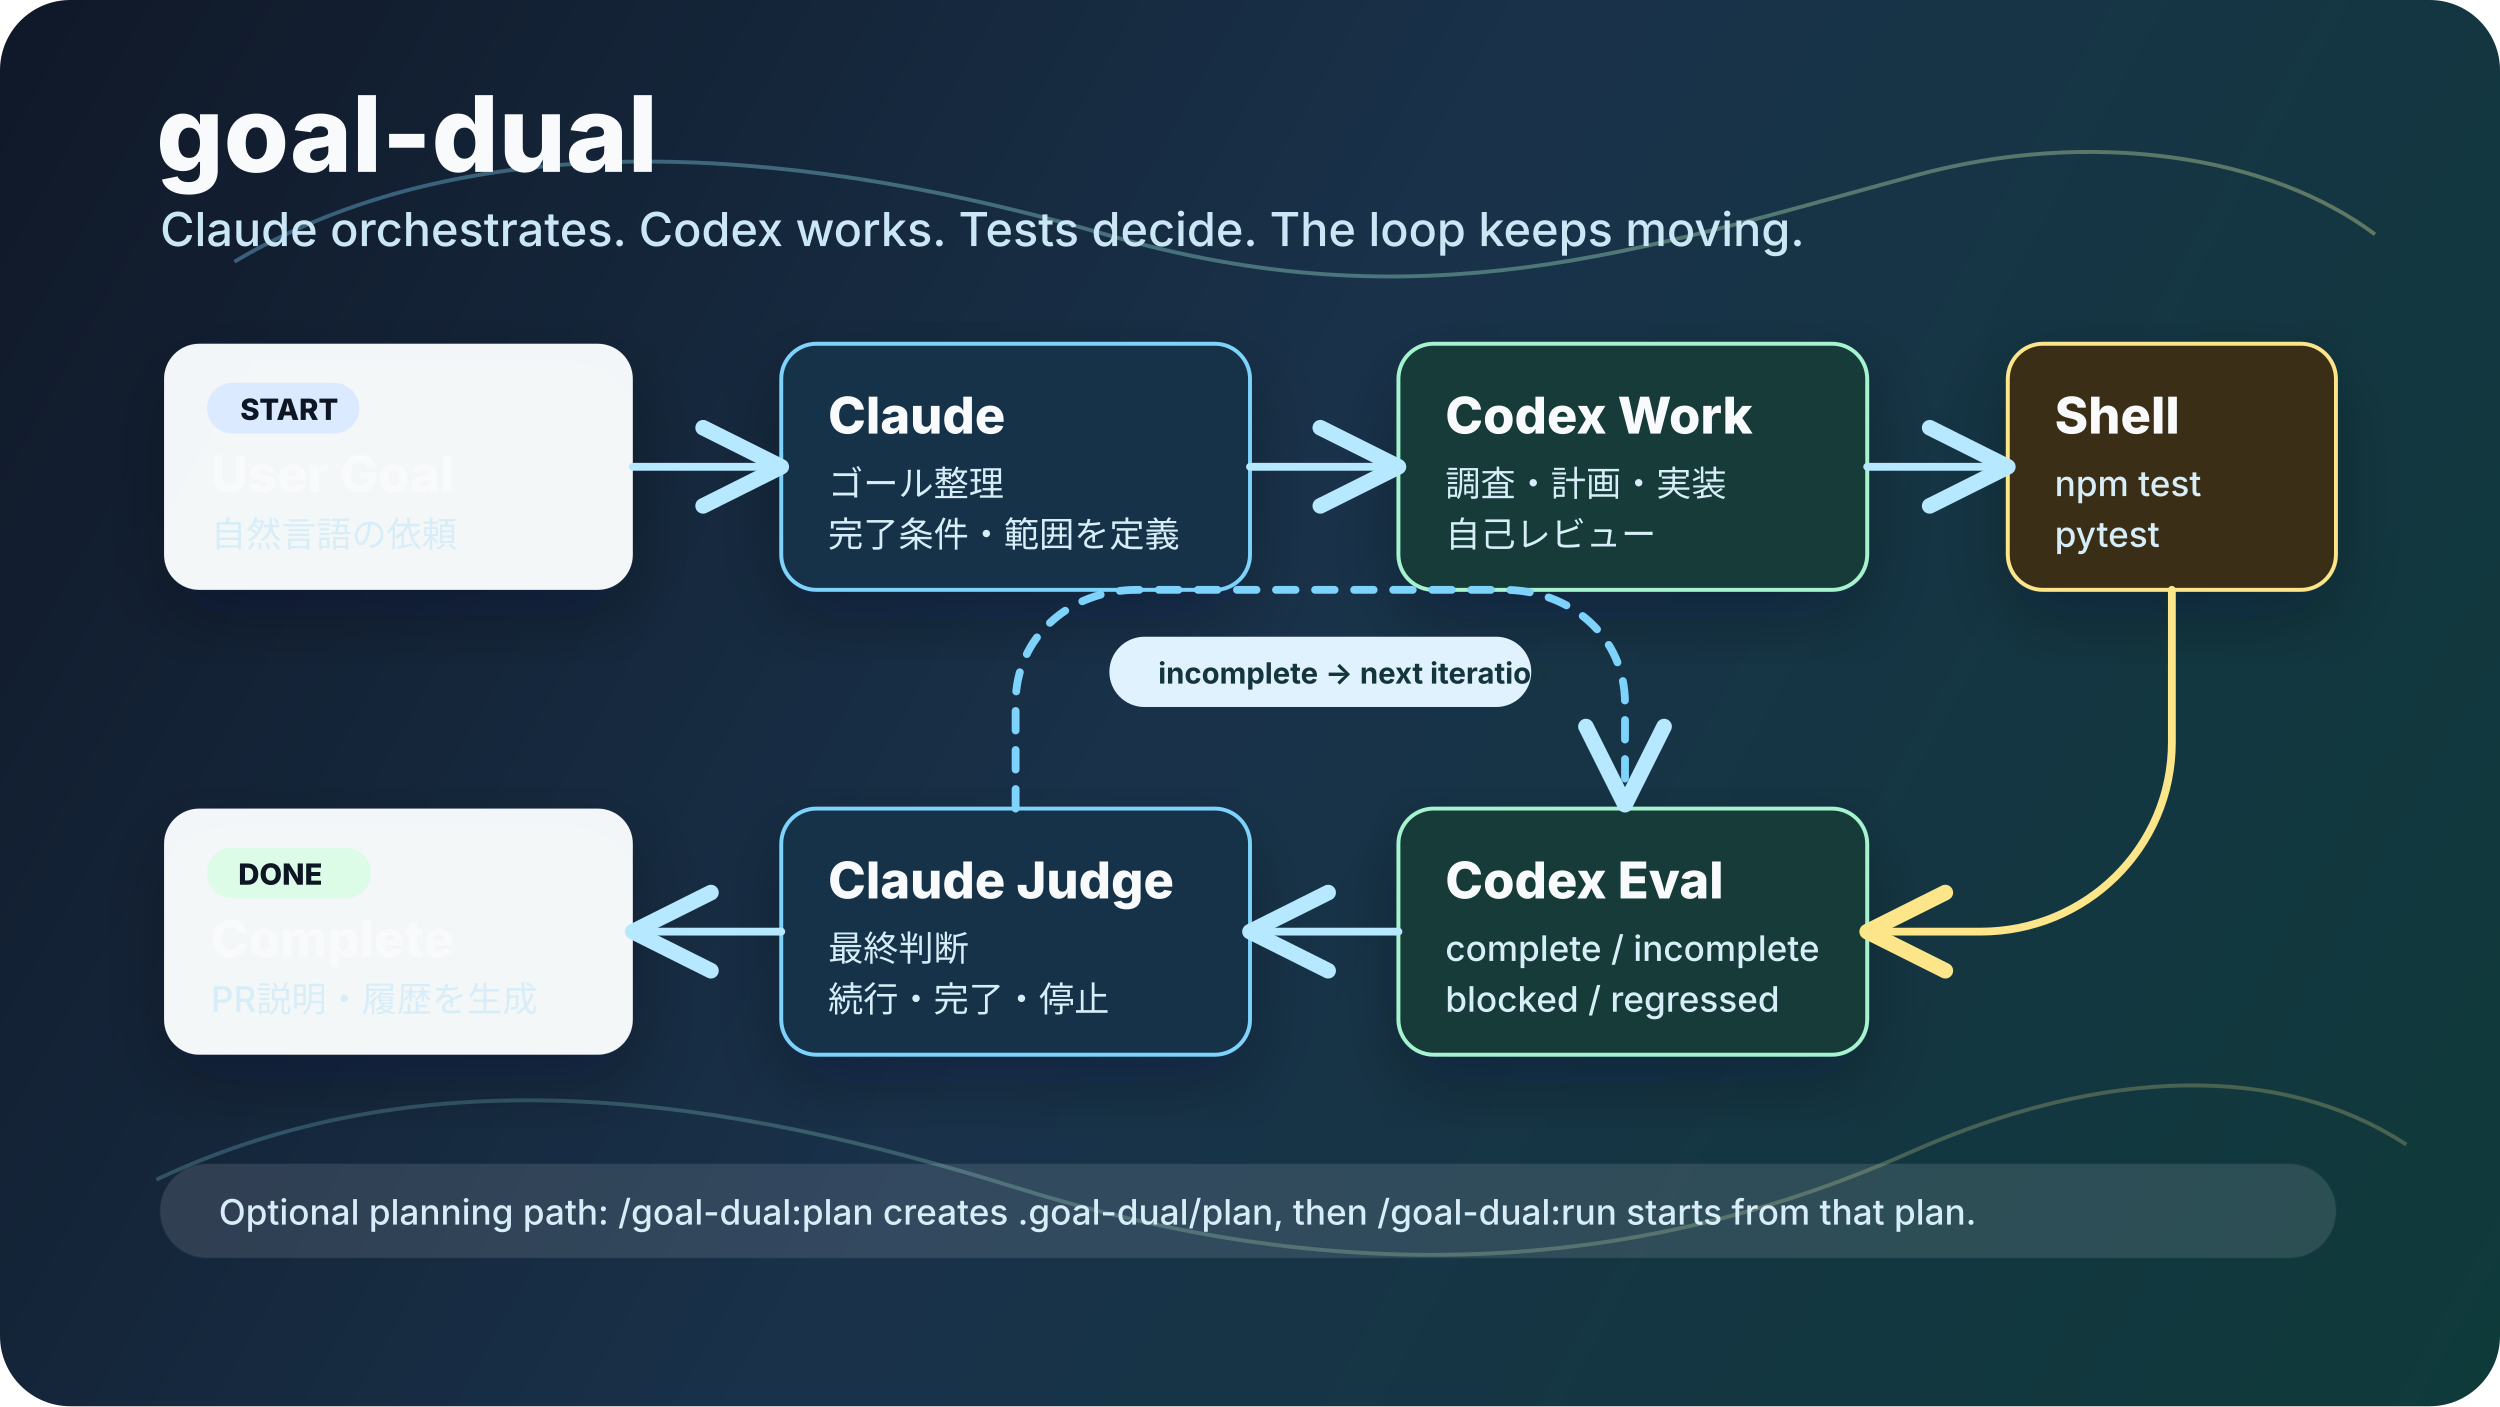
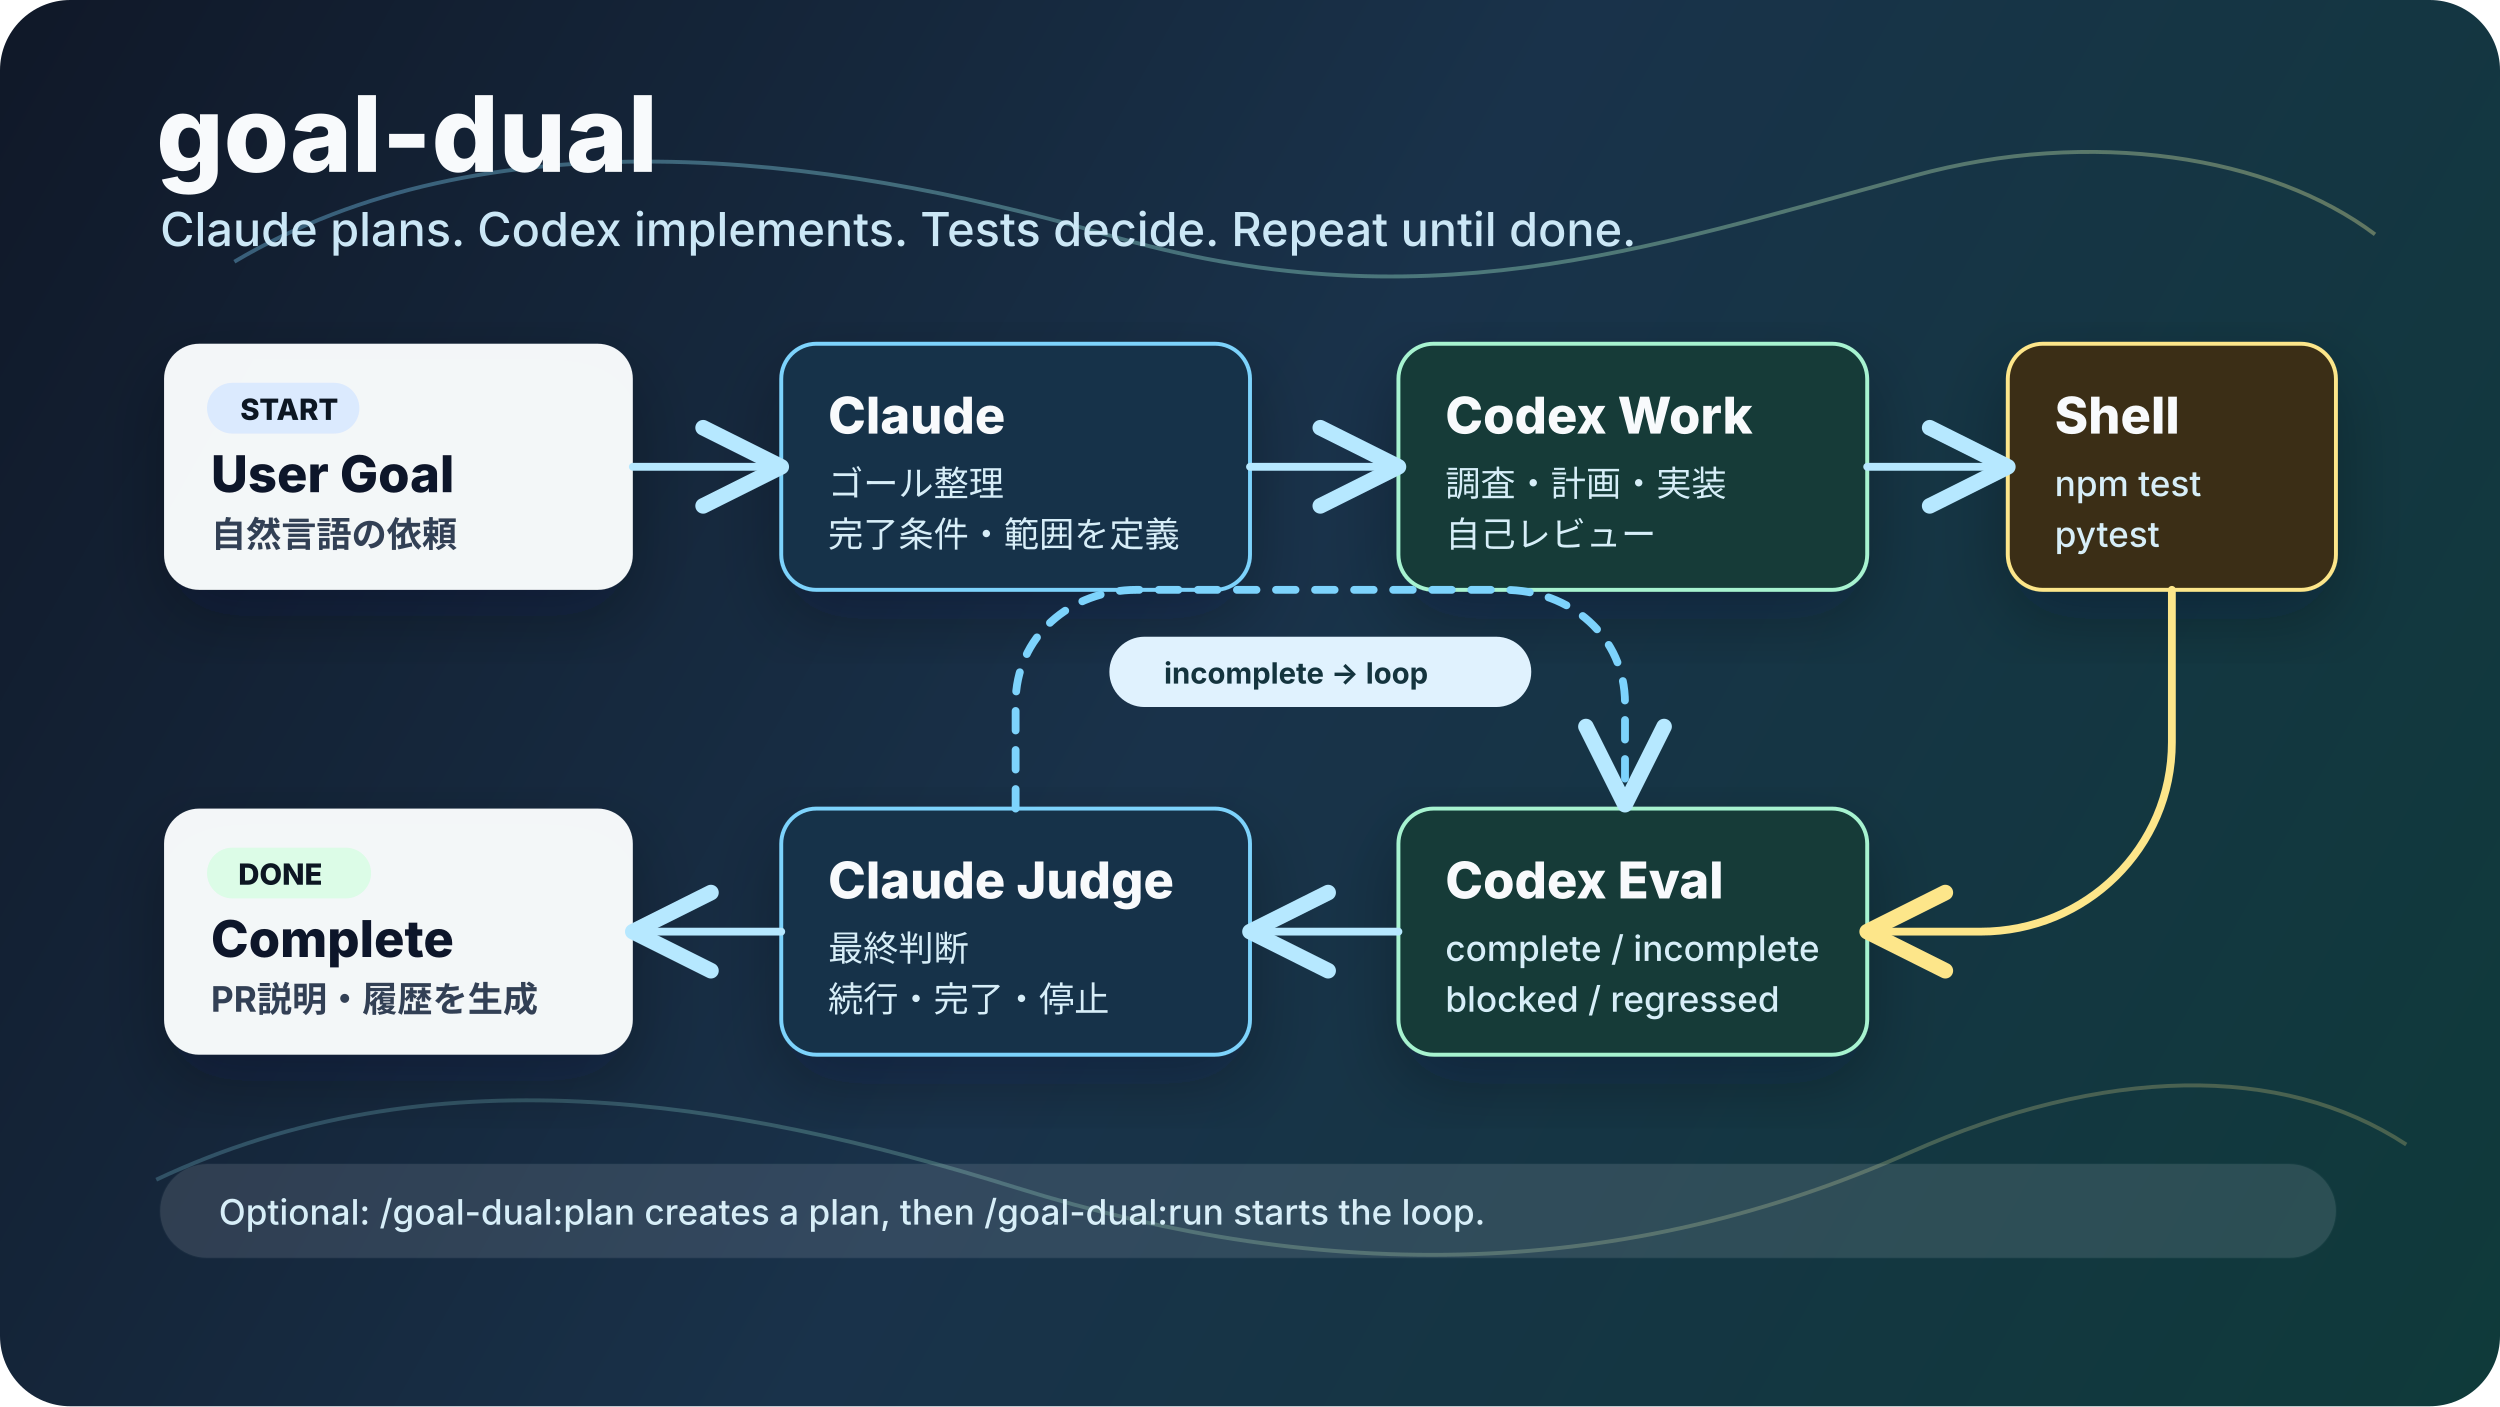
<svg xmlns="http://www.w3.org/2000/svg" width="1280" height="720" viewBox="0 0 1280 720" fill="none" role="img" aria-labelledby="title desc">
  <defs>
    <linearGradient id="bg" x1="0" y1="0" x2="1280" y2="720" gradientUnits="userSpaceOnUse">
      <stop stop-color="#101828" />
      <stop offset="0.48" stop-color="#19324A" />
      <stop offset="1" stop-color="#0F3A3A" />
    </linearGradient>
    <linearGradient id="accent" x1="176" y1="120" x2="1104" y2="600" gradientUnits="userSpaceOnUse">
      <stop stop-color="#7DD3FC" />
      <stop offset="0.5" stop-color="#A7F3D0" />
      <stop offset="1" stop-color="#FDE68A" />
    </linearGradient>
    <filter id="softShadow" x="-20%" y="-20%" width="140%" height="150%" color-interpolation-filters="sRGB">
      <feDropShadow dx="0" dy="14" stdDeviation="18" flood-color="#020617" flood-opacity="0.28" />
    </filter>
    <marker id="arrow" markerWidth="14" markerHeight="14" refX="10" refY="7" orient="auto" markerUnits="strokeWidth">
      <path d="M2 2L12 7L2 12" stroke="#B6E8FF" stroke-width="2" stroke-linecap="round" stroke-linejoin="round" />
    </marker>
    <marker id="arrowWarm" markerWidth="14" markerHeight="14" refX="10" refY="7" orient="auto" markerUnits="strokeWidth">
      <path d="M2 2L12 7L2 12" stroke="#FDE68A" stroke-width="2" stroke-linecap="round" stroke-linejoin="round" />
    </marker>
    <style>
      .title { font: 800 54px system-ui, -apple-system, BlinkMacSystemFont, "Segoe UI", sans-serif; fill: #F8FAFC; }
      .subtitle { font: 500 24px system-ui, -apple-system, BlinkMacSystemFont, "Segoe UI", sans-serif; fill: #CBE7F6; }
      .label { font: 800 26px system-ui, -apple-system, BlinkMacSystemFont, "Segoe UI", sans-serif; fill: #F8FAFC; }
      .body { font: 500 18px system-ui, -apple-system, BlinkMacSystemFont, "Segoe UI", sans-serif; fill: #D7EEF8; }
+       .darkLabel { font: 800 26px system-ui, -apple-system, BlinkMacSystemFont, "Segoe UI", sans-serif; fill: #0F172A; }
+       .darkBody { font: 700 18px system-ui, -apple-system, BlinkMacSystemFont, "Segoe UI", sans-serif; fill: #334155; }
      .small { font: 700 15px system-ui, -apple-system, BlinkMacSystemFont, "Segoe UI", sans-serif; fill: #14343E; }
      .chip { font: 800 15px system-ui, -apple-system, BlinkMacSystemFont, "Segoe UI", sans-serif; fill: #0B1724; }
    </style>
  </defs>
  <rect width="1280" height="720" rx="36" fill="url(#bg)" />
  <path d="M120 134C248 58 421 78 566 120C728 167 840 128 980 90C1071 65 1163 80 1216 120" stroke="url(#accent)" stroke-width="2" opacity="0.36" />
  <path d="M80 604C220 538 372 562 520 608C680 658 832 655 978 590C1077 546 1168 544 1232 586" stroke="url(#accent)" stroke-width="2" opacity="0.24" />
  <text x="80" y="88" class="title">goal-dual</text>
-   <text x="82" y="126" class="subtitle">Claude orchestrates. Codex works. Tests decide. The loop keeps moving.</text>
+   <text x="82" y="126" class="subtitle">Claude plans. Codex implements. Tests decide. Repeat until done.</text>
  <g transform="translate(84 176)" filter="url(#softShadow)">
    <rect width="240" height="126" rx="18" fill="#F8FAFC" opacity="0.98" />
    <rect x="22" y="20" width="78" height="26" rx="13" fill="#DBEAFE" />
    <text x="39" y="39" class="chip">START</text>
-     <text x="24" y="76" class="label" fill="#0F172A">User Goal</text>
-     <text x="24" y="104" class="body" fill="#334155">自然言語の依頼</text>
+     <text x="24" y="76" class="darkLabel">User Goal</text>
+     <text x="24" y="104" class="darkBody">自然言語の依頼</text>
  </g>
  <g transform="translate(400 176)" filter="url(#softShadow)">
    <rect width="240" height="126" rx="18" fill="#17324A" stroke="#7DD3FC" stroke-width="2" />
    <text x="24" y="46" class="label">Claude</text>
    <text x="24" y="78" class="body">ゴール整理</text>
    <text x="24" y="104" class="body">完了条件・範囲を定義</text>
  </g>
  <g transform="translate(716 176)" filter="url(#softShadow)">
    <rect width="240" height="126" rx="18" fill="#123A37" stroke="#A7F3D0" stroke-width="2" />
    <text x="24" y="46" class="label">Codex Work</text>
    <text x="24" y="78" class="body">調査・計画・実装</text>
    <text x="24" y="104" class="body">自己レビュー</text>
  </g>
  <g transform="translate(1028 176)" filter="url(#softShadow)">
    <rect width="168" height="126" rx="18" fill="#3B2F16" stroke="#FDE68A" stroke-width="2" />
    <text x="24" y="46" class="label">Shell</text>
    <text x="24" y="78" class="body">npm test</text>
    <text x="24" y="104" class="body">pytest</text>
  </g>
  <g transform="translate(716 414)" filter="url(#softShadow)">
    <rect width="240" height="126" rx="18" fill="#123A37" stroke="#A7F3D0" stroke-width="2" />
    <text x="24" y="46" class="label">Codex Eval</text>
    <text x="24" y="78" class="body">complete / incomplete</text>
    <text x="24" y="104" class="body">blocked / regressed</text>
  </g>
  <g transform="translate(400 414)" filter="url(#softShadow)">
    <rect width="240" height="126" rx="18" fill="#17324A" stroke="#7DD3FC" stroke-width="2" />
    <text x="24" y="46" class="label">Claude Judge</text>
    <text x="24" y="78" class="body">最終判断</text>
    <text x="24" y="104" class="body">続行・完了・停止</text>
  </g>
  <g transform="translate(84 414)" filter="url(#softShadow)">
    <rect width="240" height="126" rx="18" fill="#F8FAFC" opacity="0.98" />
    <rect x="22" y="20" width="84" height="26" rx="13" fill="#DCFCE7" />
    <text x="38" y="39" class="chip">DONE</text>
-     <text x="24" y="76" class="label" fill="#0F172A">Complete</text>
-     <text x="24" y="104" class="body" fill="#334155">PR説明・履歴を生成</text>
+     <text x="24" y="76" class="darkLabel">Complete</text>
+     <text x="24" y="104" class="darkBody">PR説明・履歴を生成</text>
  </g>
  <path d="M324 239H392" stroke="#B6E8FF" stroke-width="4" stroke-linecap="round" marker-end="url(#arrow)" />
  <path d="M640 239H708" stroke="#B6E8FF" stroke-width="4" stroke-linecap="round" marker-end="url(#arrow)" />
  <path d="M956 239H1020" stroke="#B6E8FF" stroke-width="4" stroke-linecap="round" marker-end="url(#arrow)" />
  <path d="M1112 302V380C1112 434 1068 477 1014 477H964" stroke="#FDE68A" stroke-width="4" stroke-linecap="round" marker-end="url(#arrowWarm)" />
  <path d="M716 477H648" stroke="#B6E8FF" stroke-width="4" stroke-linecap="round" marker-end="url(#arrow)" />
  <path d="M400 477H332" stroke="#B6E8FF" stroke-width="4" stroke-linecap="round" marker-end="url(#arrow)" />
  <path d="M520 414V360C520 326 548 302 582 302H770C804 302 832 326 832 360V404" stroke="#7DD3FC" stroke-width="4" stroke-linecap="round" stroke-dasharray="10 10" marker-end="url(#arrow)" />
  <rect x="568" y="326" width="216" height="36" rx="18" fill="#E0F2FE" />
-   <text x="593" y="350" class="small">incomplete → next iteration</text>
+   <text x="596" y="350" class="small">incomplete → loop</text>
  <rect x="82" y="596" width="1114" height="48" rx="24" fill="#F8FAFC" opacity="0.12" stroke="#D7EEF8" stroke-opacity="0.22" />
-   <text x="112" y="627" class="body">Optional planning path: /goal-dual:plan creates .goal-dual/plan, then /goal-dual:run starts from that plan.</text>
+   <text x="112" y="627" class="body">Optional: /goal-dual:plan creates a plan, then /goal-dual:run starts the loop.</text>
</svg>
